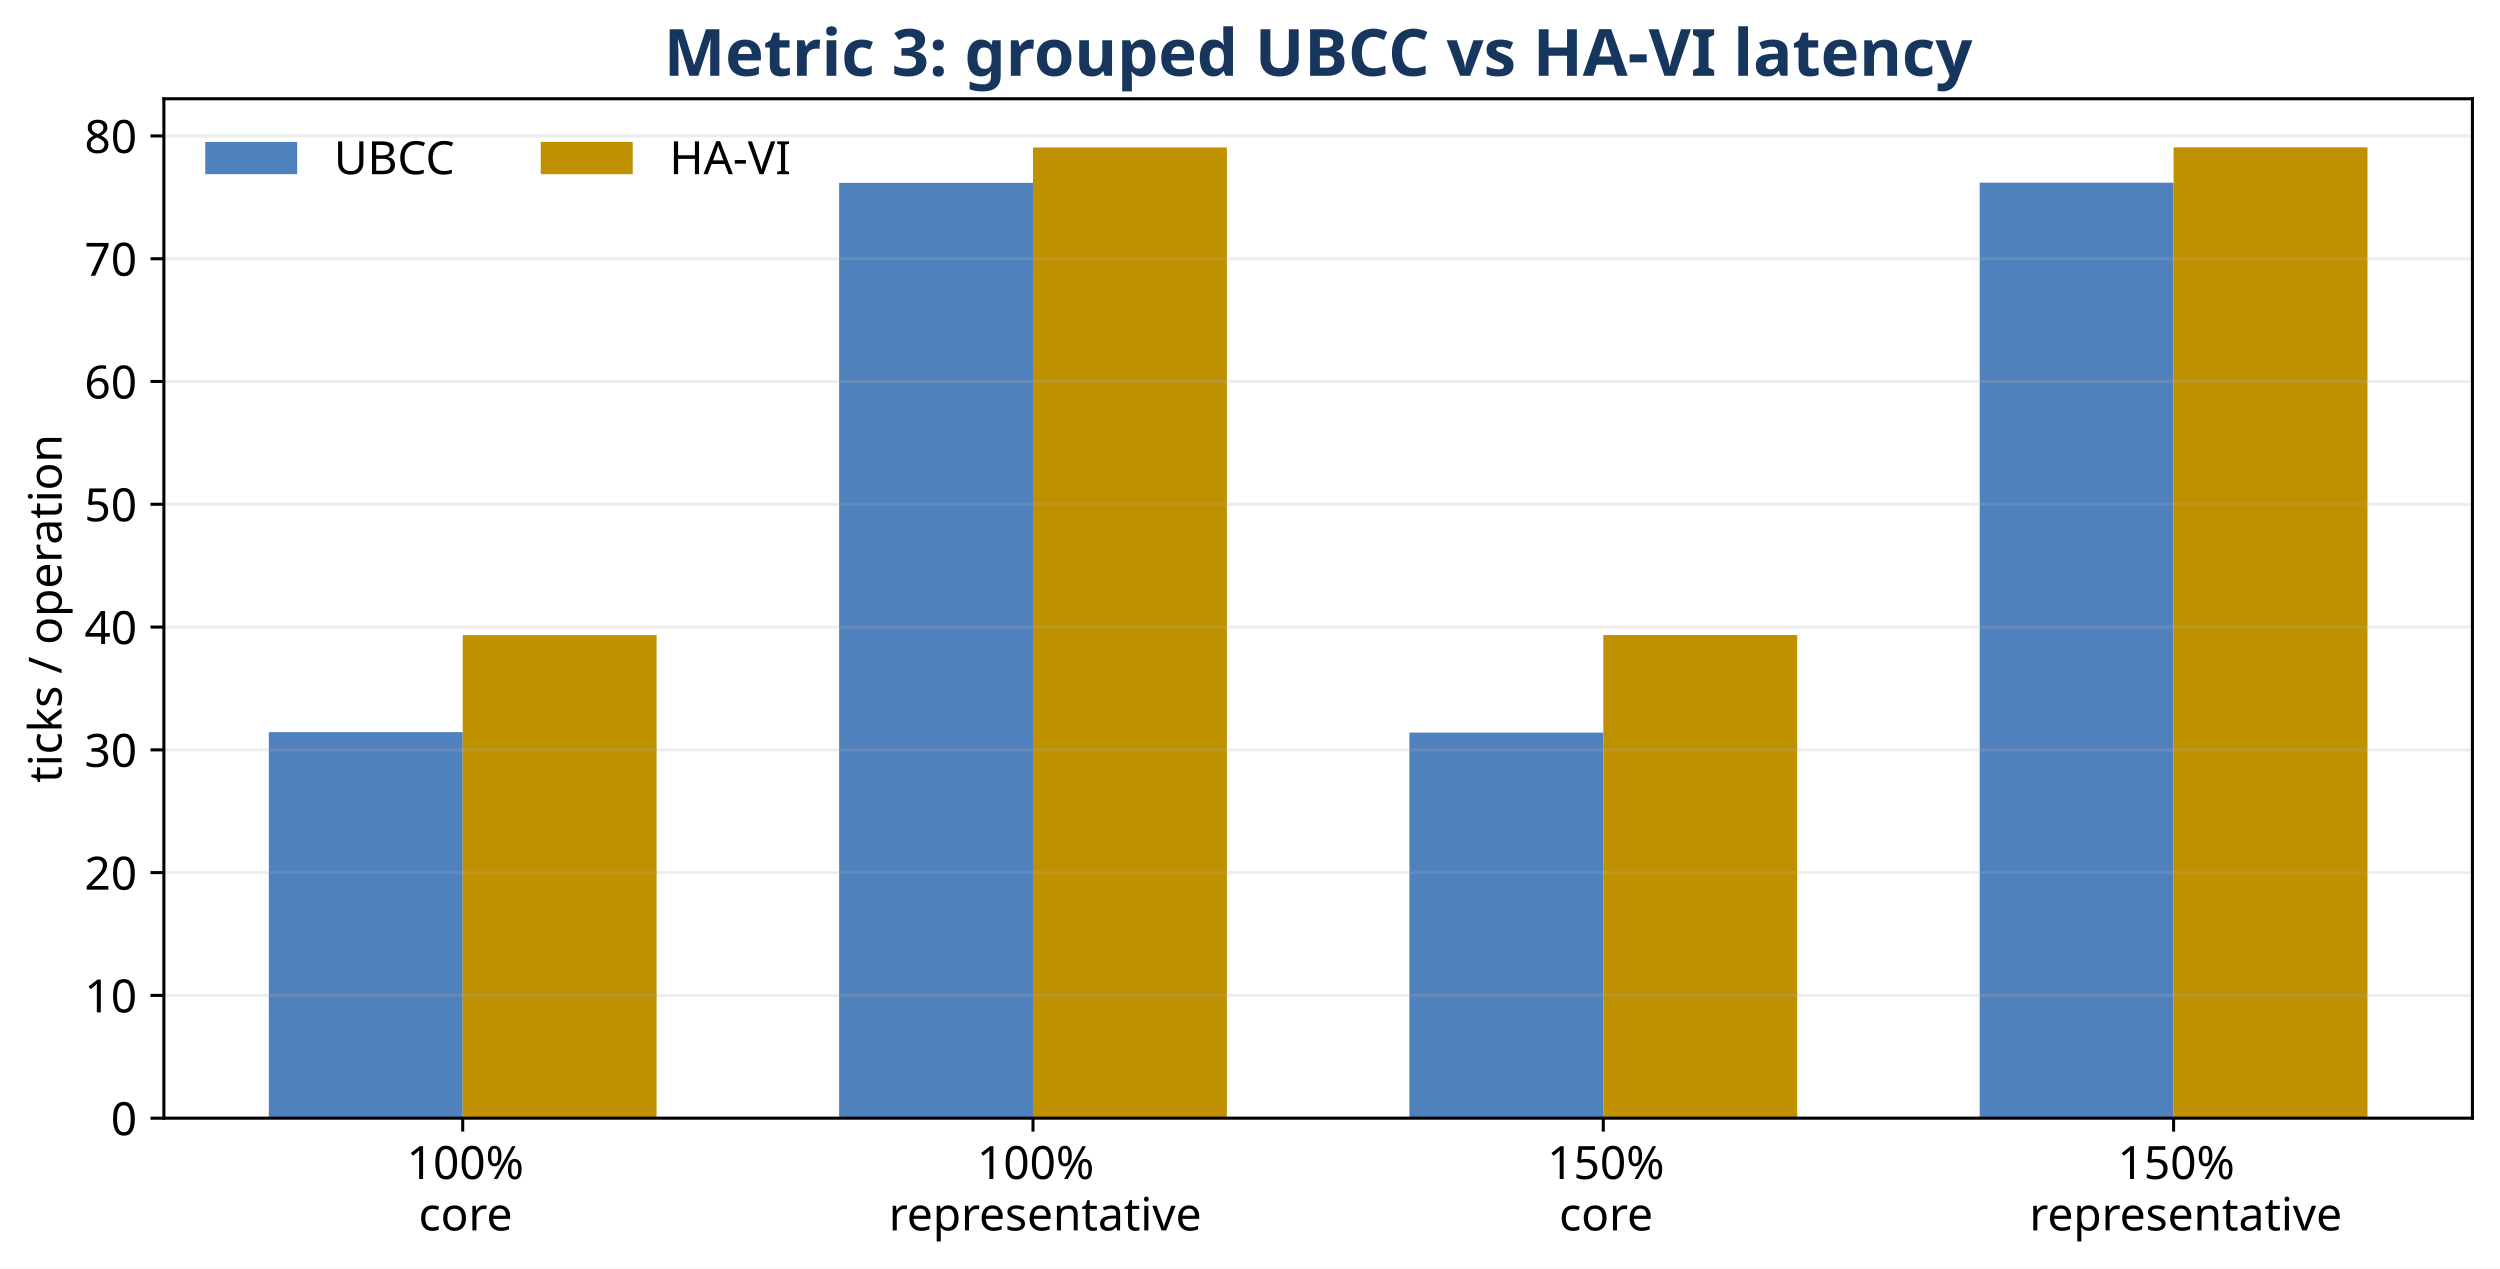
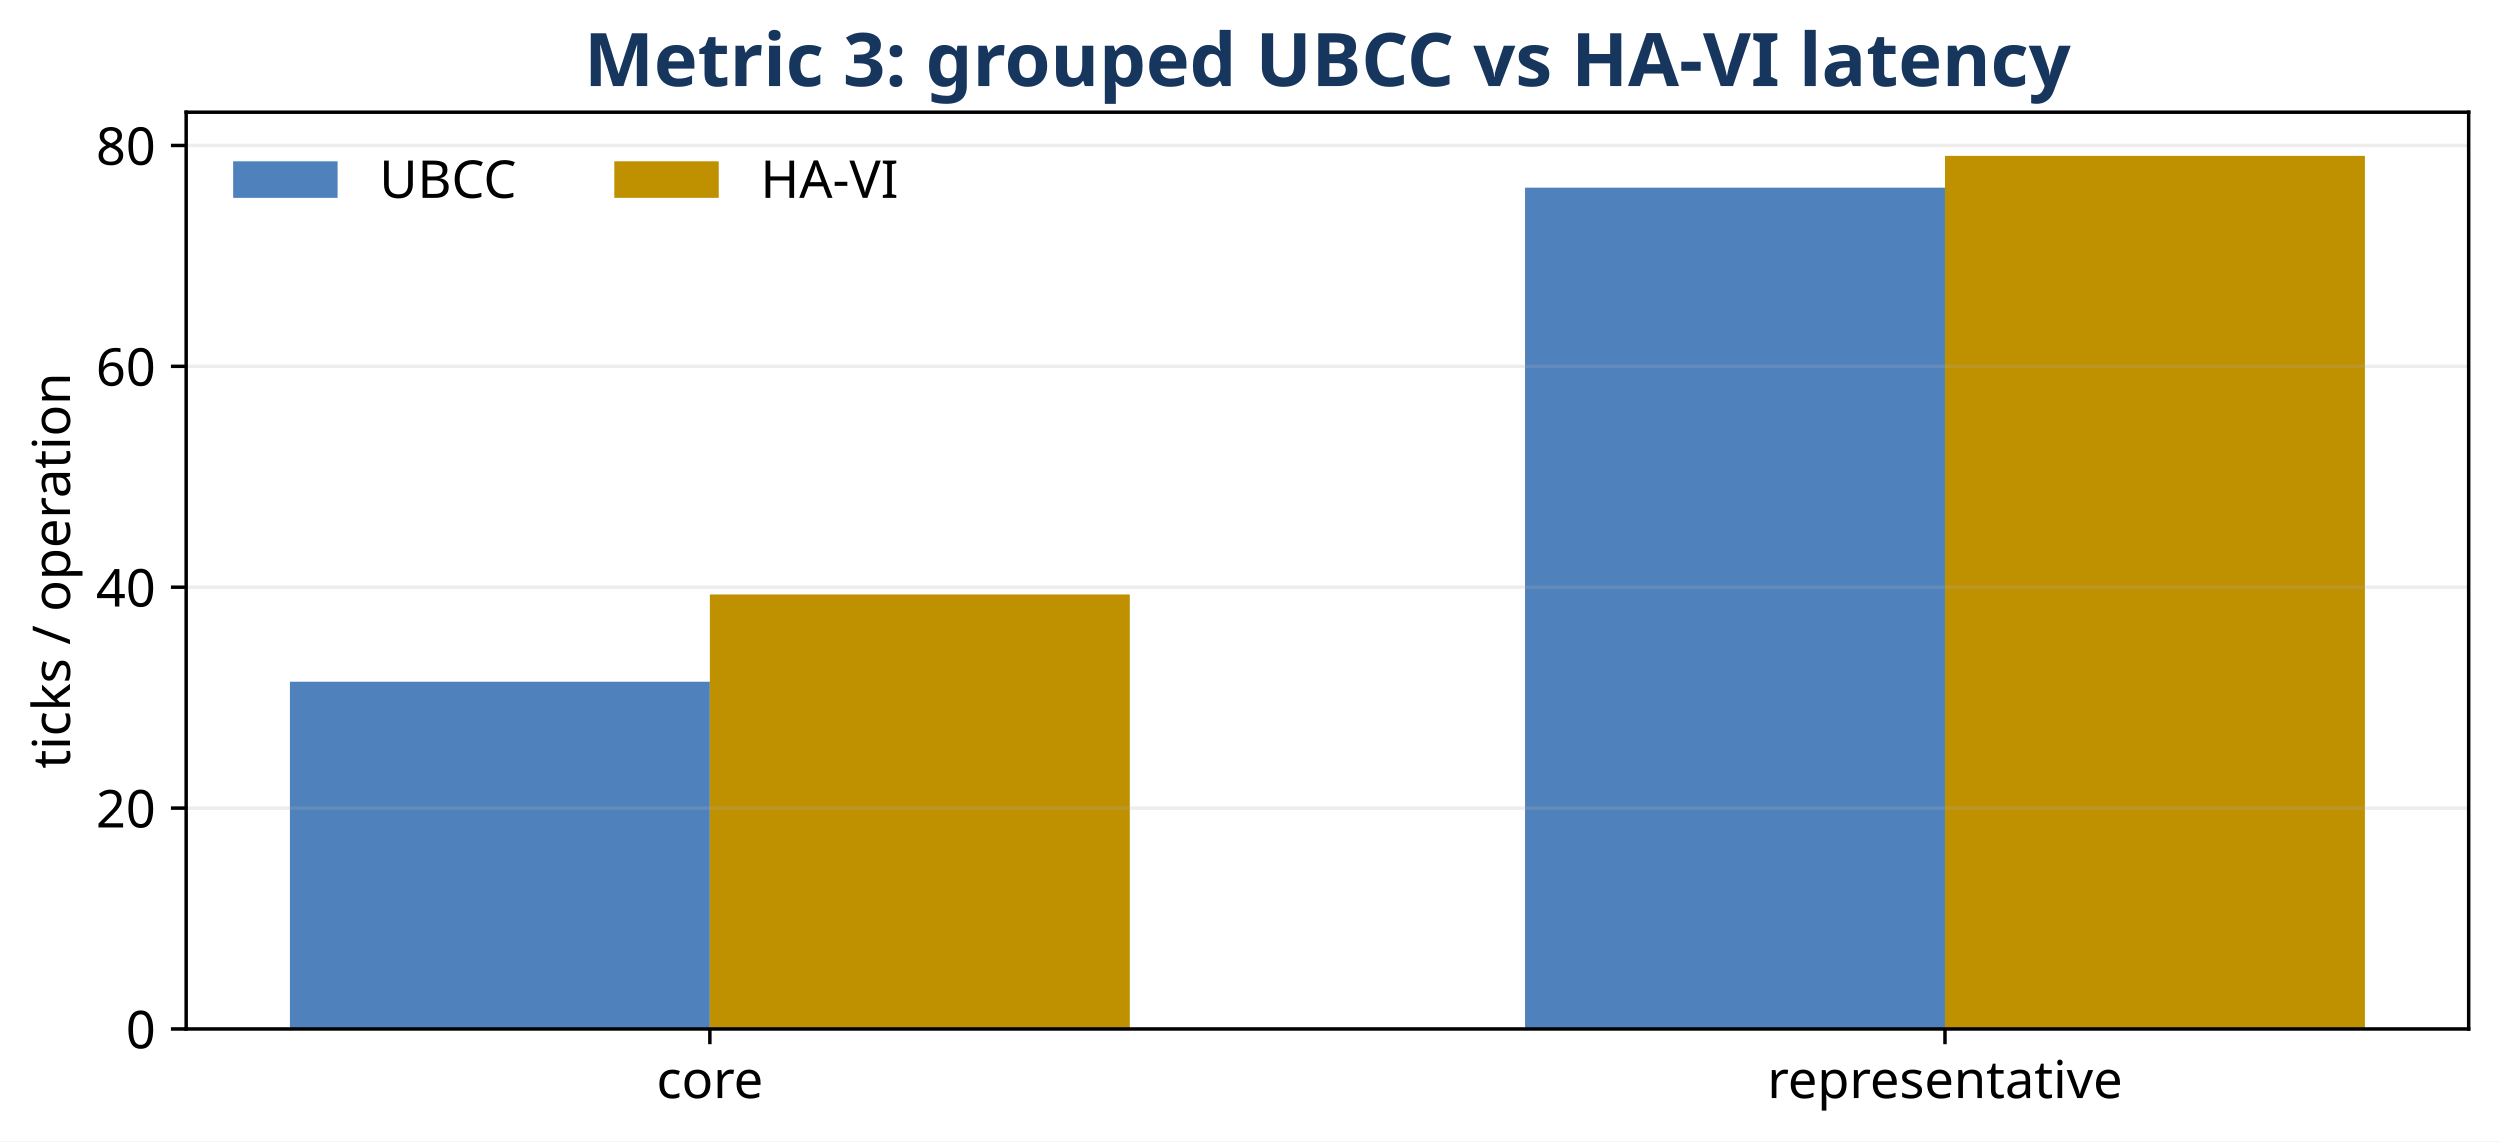
- <svg xmlns="http://www.w3.org/2000/svg" xmlns:xlink="http://www.w3.org/1999/xlink" width="652.621pt" height="331.162pt" viewBox="0 0 652.621 331.162" version="1.1">
+ <svg xmlns="http://www.w3.org/2000/svg" xmlns:xlink="http://www.w3.org/1999/xlink" width="574.501pt" height="262.301pt" viewBox="0 0 574.501 262.301" version="1.1">
  <defs>
    <style type="text/css">*{stroke-linejoin: round; stroke-linecap: butt}</style>
  </defs>
  <g id="figure_1">
    <g id="patch_1">
-       <path d="M 0 331.162 L 652.621 331.162 L 652.621 0 L 0 0 z " style="fill: #ffffff" />
+       <path d="M 0 262.301 L 574.501 262.301 L 574.501 0 L 0 0 z " style="fill: #ffffff" />
    </g>
    <g id="axes_1">
      <g id="patch_2">
-         <path d="M 42.781 291.897 L 645.421 291.897 L 645.421 25.785 L 42.781 25.785 z " style="fill: #ffffff" />
+         <path d="M 42.781 236.457 L 567.301 236.457 L 567.301 25.785 L 42.781 25.785 z " style="fill: #ffffff" />
      </g>
      <g id="patch_3">
-         <path d="M 70.174 291.897 L 120.791 291.897 L 120.791 191.129 L 70.174 191.129 z " clip-path="url(#pf4c033b609)" style="fill: #4f81bd" />
+         <path d="M 66.623 236.457 L 163.126 236.457 L 163.126 156.669 L 66.623 156.669 z " clip-path="url(#p93373f621c)" style="fill: #4f81bd" />
      </g>
      <g id="patch_4">
-         <path d="M 219.047 291.897 L 269.664 291.897 L 269.664 47.738 L 219.047 47.738 z " clip-path="url(#pf4c033b609)" style="fill: #4f81bd" />
+         <path d="M 350.454 236.457 L 446.957 236.457 L 446.957 43.132 L 350.454 43.132 z " clip-path="url(#p93373f621c)" style="fill: #4f81bd" />
      </g>
      <g id="patch_5">
-         <path d="M 367.921 291.897 L 418.538 291.897 L 418.538 191.236 L 367.921 191.236 z " clip-path="url(#pf4c033b609)" style="fill: #4f81bd" />
+         <path d="M 163.126 236.457 L 259.628 236.457 L 259.628 136.609 L 163.126 136.609 z " clip-path="url(#p93373f621c)" style="fill: #bf9000" />
      </g>
      <g id="patch_6">
-         <path d="M 516.795 291.897 L 567.412 291.897 L 567.412 47.683 L 516.795 47.683 z " clip-path="url(#pf4c033b609)" style="fill: #4f81bd" />
-       </g>
-       <g id="patch_7">
-         <path d="M 120.791 291.897 L 171.408 291.897 L 171.408 165.795 L 120.791 165.795 z " clip-path="url(#pf4c033b609)" style="fill: #bf9000" />
-       </g>
-       <g id="patch_8">
-         <path d="M 269.664 291.897 L 320.281 291.897 L 320.281 38.501 L 269.664 38.501 z " clip-path="url(#pf4c033b609)" style="fill: #bf9000" />
-       </g>
-       <g id="patch_9">
-         <path d="M 418.538 291.897 L 469.155 291.897 L 469.155 165.789 L 418.538 165.789 z " clip-path="url(#pf4c033b609)" style="fill: #bf9000" />
-       </g>
-       <g id="patch_10">
-         <path d="M 567.412 291.897 L 618.029 291.897 L 618.029 38.457 L 567.412 38.457 z " clip-path="url(#pf4c033b609)" style="fill: #bf9000" />
+         <path d="M 446.957 236.457 L 543.459 236.457 L 543.459 35.817 L 446.957 35.817 z " clip-path="url(#p93373f621c)" style="fill: #bf9000" />
      </g>
      <g id="matplotlib.axis_1">
        <g id="xtick_1">
          <g id="line2d_1">
            <defs>
              <path id="m8af672e390" d="M 0 0 L 0 3.5 " style="stroke: #000000; stroke-width: 0.8" />
            </defs>
            <g>
-               <use xlink:href="#m8af672e390" x="120.791" y="291.897" style="stroke: #000000; stroke-width: 0.8" />
+               <use xlink:href="#m8af672e390" x="163.126" y="236.457" style="stroke: #000000; stroke-width: 0.8" />
            </g>
          </g>
          <g id="text_1">
-             <text style="font: 12px 'Microsoft YaHei'" transform="translate(106.1772 307.7811)">100%</text>
-             <text style="font: 12px 'Microsoft YaHei'" transform="translate(109.2803 321.2016)">core</text>
+             <text style="font: 12px 'Microsoft YaHei'; text-anchor: middle" x="163.126" y="252.341" transform="rotate(-0 163.1257 252.3411)">core</text>
          </g>
        </g>
        <g id="xtick_2">
          <g id="line2d_2">
            <g>
-               <use xlink:href="#m8af672e390" x="269.664" y="291.897" style="stroke: #000000; stroke-width: 0.8" />
+               <use xlink:href="#m8af672e390" x="446.957" y="236.457" style="stroke: #000000; stroke-width: 0.8" />
            </g>
          </g>
          <g id="text_2">
-             <text style="font: 12px 'Microsoft YaHei'" transform="translate(255.0507 307.7811)">100%</text>
-             <text style="font: 12px 'Microsoft YaHei'" transform="translate(232.0248 321.2016)">representative</text>
-           </g>
-         </g>
-         <g id="xtick_3">
-           <g id="line2d_3">
-             <g>
-               <use xlink:href="#m8af672e390" x="418.538" y="291.897" style="stroke: #000000; stroke-width: 0.8" />
-             </g>
-           </g>
-           <g id="text_3">
-             <text style="font: 12px 'Microsoft YaHei'" transform="translate(403.9243 307.7811)">150%</text>
-             <text style="font: 12px 'Microsoft YaHei'" transform="translate(407.0274 321.2016)">core</text>
-           </g>
-         </g>
-         <g id="xtick_4">
-           <g id="line2d_4">
-             <g>
-               <use xlink:href="#m8af672e390" x="567.412" y="291.897" style="stroke: #000000; stroke-width: 0.8" />
-             </g>
-           </g>
-           <g id="text_4">
-             <text style="font: 12px 'Microsoft YaHei'" transform="translate(552.7978 307.7811)">150%</text>
-             <text style="font: 12px 'Microsoft YaHei'" transform="translate(529.7718 321.2016)">representative</text>
+             <text style="font: 12px 'Microsoft YaHei'; text-anchor: middle" x="446.957" y="252.341" transform="rotate(-0 446.9568 252.3411)">representative</text>
          </g>
        </g>
      </g>
      <g id="matplotlib.axis_2">
        <g id="ytick_1">
-           <g id="line2d_5">
-             <path d="M 42.781 291.897 L 645.421 291.897 " clip-path="url(#pf4c033b609)" style="fill: none; stroke: #b0b0b0; stroke-opacity: 0.22; stroke-width: 0.8; stroke-linecap: square" />
+           <g id="line2d_3">
+             <path d="M 42.781 236.457 L 567.301 236.457 " clip-path="url(#p93373f621c)" style="fill: none; stroke: #b0b0b0; stroke-opacity: 0.22; stroke-width: 0.8; stroke-linecap: square" />
          </g>
-           <g id="line2d_6">
+           <g id="line2d_4">
            <defs>
              <path id="mcc2cfc7c0e" d="M 0 0 L -3.5 0 " style="stroke: #000000; stroke-width: 0.8" />
            </defs>
            <g>
-               <use xlink:href="#mcc2cfc7c0e" x="42.781" y="291.897" style="stroke: #000000; stroke-width: 0.8" />
+               <use xlink:href="#mcc2cfc7c0e" x="42.781" y="236.457" style="stroke: #000000; stroke-width: 0.8" />
+             </g>
+           </g>
+           <g id="text_3">
+             <text style="font: 12px 'Microsoft YaHei'; text-anchor: end" x="35.781" y="240.899" transform="rotate(-0 35.78125 240.8992)">0</text>
+           </g>
+         </g>
+         <g id="ytick_2">
+           <g id="line2d_5">
+             <path d="M 42.781 185.701 L 567.301 185.701 " clip-path="url(#p93373f621c)" style="fill: none; stroke: #b0b0b0; stroke-opacity: 0.22; stroke-width: 0.8; stroke-linecap: square" />
+           </g>
+           <g id="line2d_6">
+             <g>
+               <use xlink:href="#mcc2cfc7c0e" x="42.781" y="185.701" style="stroke: #000000; stroke-width: 0.8" />
+             </g>
+           </g>
+           <g id="text_4">
+             <text style="font: 12px 'Microsoft YaHei'; text-anchor: end" x="35.781" y="190.143" transform="rotate(-0 35.78125 190.1425)">20</text>
+           </g>
+         </g>
+         <g id="ytick_3">
+           <g id="line2d_7">
+             <path d="M 42.781 134.944 L 567.301 134.944 " clip-path="url(#p93373f621c)" style="fill: none; stroke: #b0b0b0; stroke-opacity: 0.22; stroke-width: 0.8; stroke-linecap: square" />
+           </g>
+           <g id="line2d_8">
+             <g>
+               <use xlink:href="#mcc2cfc7c0e" x="42.781" y="134.944" style="stroke: #000000; stroke-width: 0.8" />
            </g>
          </g>
          <g id="text_5">
-             <text style="font: 12px 'Microsoft YaHei'; text-anchor: end" x="35.781" y="296.339" transform="rotate(-0 35.78125 296.3392)">0</text>
+             <text style="font: 12px 'Microsoft YaHei'; text-anchor: end" x="35.781" y="139.386" transform="rotate(-0 35.78125 139.3859)">40</text>
          </g>
        </g>
-         <g id="ytick_2">
-           <g id="line2d_7">
-             <path d="M 42.781 259.846 L 645.421 259.846 " clip-path="url(#pf4c033b609)" style="fill: none; stroke: #b0b0b0; stroke-opacity: 0.22; stroke-width: 0.8; stroke-linecap: square" />
+         <g id="ytick_4">
+           <g id="line2d_9">
+             <path d="M 42.781 84.187 L 567.301 84.187 " clip-path="url(#p93373f621c)" style="fill: none; stroke: #b0b0b0; stroke-opacity: 0.22; stroke-width: 0.8; stroke-linecap: square" />
          </g>
-           <g id="line2d_8">
+           <g id="line2d_10">
            <g>
-               <use xlink:href="#mcc2cfc7c0e" x="42.781" y="259.846" style="stroke: #000000; stroke-width: 0.8" />
+               <use xlink:href="#mcc2cfc7c0e" x="42.781" y="84.187" style="stroke: #000000; stroke-width: 0.8" />
            </g>
          </g>
          <g id="text_6">
-             <text style="font: 12px 'Microsoft YaHei'; text-anchor: end" x="35.781" y="264.288" transform="rotate(-0 35.78125 264.2878)">10</text>
+             <text style="font: 12px 'Microsoft YaHei'; text-anchor: end" x="35.781" y="88.629" transform="rotate(-0 35.78125 88.62922)">60</text>
          </g>
        </g>
-         <g id="ytick_3">
-           <g id="line2d_9">
-             <path d="M 42.781 227.795 L 645.421 227.795 " clip-path="url(#pf4c033b609)" style="fill: none; stroke: #b0b0b0; stroke-opacity: 0.22; stroke-width: 0.8; stroke-linecap: square" />
+         <g id="ytick_5">
+           <g id="line2d_11">
+             <path d="M 42.781 33.431 L 567.301 33.431 " clip-path="url(#p93373f621c)" style="fill: none; stroke: #b0b0b0; stroke-opacity: 0.22; stroke-width: 0.8; stroke-linecap: square" />
          </g>
-           <g id="line2d_10">
+           <g id="line2d_12">
            <g>
-               <use xlink:href="#mcc2cfc7c0e" x="42.781" y="227.795" style="stroke: #000000; stroke-width: 0.8" />
+               <use xlink:href="#mcc2cfc7c0e" x="42.781" y="33.431" style="stroke: #000000; stroke-width: 0.8" />
            </g>
          </g>
          <g id="text_7">
-             <text style="font: 12px 'Microsoft YaHei'; text-anchor: end" x="35.781" y="232.237" transform="rotate(-0 35.78125 232.2365)">20</text>
+             <text style="font: 12px 'Microsoft YaHei'; text-anchor: end" x="35.781" y="37.873" transform="rotate(-0 35.78125 37.87257)">80</text>
          </g>
        </g>
-         <g id="ytick_4">
-           <g id="line2d_11">
-             <path d="M 42.781 195.743 L 645.421 195.743 " clip-path="url(#pf4c033b609)" style="fill: none; stroke: #b0b0b0; stroke-opacity: 0.22; stroke-width: 0.8; stroke-linecap: square" />
-           </g>
-           <g id="line2d_12">
-             <g>
-               <use xlink:href="#mcc2cfc7c0e" x="42.781" y="195.743" style="stroke: #000000; stroke-width: 0.8" />
-             </g>
-           </g>
-           <g id="text_8">
-             <text style="font: 12px 'Microsoft YaHei'; text-anchor: end" x="35.781" y="200.185" transform="rotate(-0 35.78125 200.1852)">30</text>
-           </g>
-         </g>
-         <g id="ytick_5">
-           <g id="line2d_13">
-             <path d="M 42.781 163.692 L 645.421 163.692 " clip-path="url(#pf4c033b609)" style="fill: none; stroke: #b0b0b0; stroke-opacity: 0.22; stroke-width: 0.8; stroke-linecap: square" />
-           </g>
-           <g id="line2d_14">
-             <g>
-               <use xlink:href="#mcc2cfc7c0e" x="42.781" y="163.692" style="stroke: #000000; stroke-width: 0.8" />
-             </g>
-           </g>
-           <g id="text_9">
-             <text style="font: 12px 'Microsoft YaHei'; text-anchor: end" x="35.781" y="168.134" transform="rotate(-0 35.78125 168.1338)">40</text>
-           </g>
-         </g>
-         <g id="ytick_6">
-           <g id="line2d_15">
-             <path d="M 42.781 131.641 L 645.421 131.641 " clip-path="url(#pf4c033b609)" style="fill: none; stroke: #b0b0b0; stroke-opacity: 0.22; stroke-width: 0.8; stroke-linecap: square" />
-           </g>
-           <g id="line2d_16">
-             <g>
-               <use xlink:href="#mcc2cfc7c0e" x="42.781" y="131.641" style="stroke: #000000; stroke-width: 0.8" />
-             </g>
-           </g>
-           <g id="text_10">
-             <text style="font: 12px 'Microsoft YaHei'; text-anchor: end" x="35.781" y="136.082" transform="rotate(-0 35.78125 136.0825)">50</text>
-           </g>
-         </g>
-         <g id="ytick_7">
-           <g id="line2d_17">
-             <path d="M 42.781 99.589 L 645.421 99.589 " clip-path="url(#pf4c033b609)" style="fill: none; stroke: #b0b0b0; stroke-opacity: 0.22; stroke-width: 0.8; stroke-linecap: square" />
-           </g>
-           <g id="line2d_18">
-             <g>
-               <use xlink:href="#mcc2cfc7c0e" x="42.781" y="99.589" style="stroke: #000000; stroke-width: 0.8" />
-             </g>
-           </g>
-           <g id="text_11">
-             <text style="font: 12px 'Microsoft YaHei'; text-anchor: end" x="35.781" y="104.031" transform="rotate(-0 35.78125 104.0311)">60</text>
-           </g>
-         </g>
-         <g id="ytick_8">
-           <g id="line2d_19">
-             <path d="M 42.781 67.538 L 645.421 67.538 " clip-path="url(#pf4c033b609)" style="fill: none; stroke: #b0b0b0; stroke-opacity: 0.22; stroke-width: 0.8; stroke-linecap: square" />
-           </g>
-           <g id="line2d_20">
-             <g>
-               <use xlink:href="#mcc2cfc7c0e" x="42.781" y="67.538" style="stroke: #000000; stroke-width: 0.8" />
-             </g>
-           </g>
-           <g id="text_12">
-             <text style="font: 12px 'Microsoft YaHei'; text-anchor: end" x="35.781" y="71.98" transform="rotate(-0 35.78125 71.97981)">70</text>
-           </g>
-         </g>
-         <g id="ytick_9">
-           <g id="line2d_21">
-             <path d="M 42.781 35.487 L 645.421 35.487 " clip-path="url(#pf4c033b609)" style="fill: none; stroke: #b0b0b0; stroke-opacity: 0.22; stroke-width: 0.8; stroke-linecap: square" />
-           </g>
-           <g id="line2d_22">
-             <g>
-               <use xlink:href="#mcc2cfc7c0e" x="42.781" y="35.487" style="stroke: #000000; stroke-width: 0.8" />
-             </g>
-           </g>
-           <g id="text_13">
-             <text style="font: 12px 'Microsoft YaHei'; text-anchor: end" x="35.781" y="39.928" transform="rotate(-0 35.78125 39.92847)">80</text>
-           </g>
-         </g>
-         <g id="text_14">
-           <text style="font: 12px 'Microsoft YaHei'; text-anchor: middle" x="16.084" y="158.841" transform="rotate(-90 16.08375 158.8413)">ticks / operation</text>
+         <g id="text_8">
+           <text style="font: 12px 'Microsoft YaHei'; text-anchor: middle" x="16.084" y="131.121" transform="rotate(-90 16.08375 131.1213)">ticks / operation</text>
        </g>
      </g>
-       <g id="patch_11">
-         <path d="M 42.781 291.897 L 42.781 25.785 " style="fill: none; stroke: #000000; stroke-width: 0.8; stroke-linejoin: miter; stroke-linecap: square" />
+       <g id="patch_7">
+         <path d="M 42.781 236.457 L 42.781 25.785 " style="fill: none; stroke: #000000; stroke-width: 0.8; stroke-linejoin: miter; stroke-linecap: square" />
      </g>
-       <g id="patch_12">
-         <path d="M 645.421 291.897 L 645.421 25.785 " style="fill: none; stroke: #000000; stroke-width: 0.8; stroke-linejoin: miter; stroke-linecap: square" />
+       <g id="patch_8">
+         <path d="M 567.301 236.457 L 567.301 25.785 " style="fill: none; stroke: #000000; stroke-width: 0.8; stroke-linejoin: miter; stroke-linecap: square" />
      </g>
-       <g id="patch_13">
-         <path d="M 42.781 291.897 L 645.421 291.897 " style="fill: none; stroke: #000000; stroke-width: 0.8; stroke-linejoin: miter; stroke-linecap: square" />
+       <g id="patch_9">
+         <path d="M 42.781 236.457 L 567.301 236.457 " style="fill: none; stroke: #000000; stroke-width: 0.8; stroke-linejoin: miter; stroke-linecap: square" />
      </g>
-       <g id="patch_14">
-         <path d="M 42.781 25.785 L 645.421 25.785 " style="fill: none; stroke: #000000; stroke-width: 0.8; stroke-linejoin: miter; stroke-linecap: square" />
+       <g id="patch_10">
+         <path d="M 42.781 25.785 L 567.301 25.785 " style="fill: none; stroke: #000000; stroke-width: 0.8; stroke-linejoin: miter; stroke-linecap: square" />
      </g>
-       <g id="text_15">
-         <text style="fill: #17365d; font: 700 17px 'Microsoft YaHei'; text-anchor: middle" x="344.101" y="19.785" transform="rotate(-0 344.1012 19.78531)">Metric 3: grouped UBCC vs HA-VI latency</text>
+       <g id="text_9">
+         <text style="fill: #17365d; font: 700 17px 'Microsoft YaHei'; text-anchor: middle" x="305.041" y="19.785" transform="rotate(-0 305.0412 19.78531)">Metric 3: grouped UBCC vs HA-VI latency</text>
      </g>
      <g id="legend_1">
-         <g id="patch_15">
+         <g id="patch_11">
          <path d="M 53.581 45.469 L 77.581 45.469 L 77.581 37.069 L 53.581 37.069 z " style="fill: #4f81bd" />
        </g>
-         <g id="text_16">
+         <g id="text_10">
          <text style="font: 12px 'Microsoft YaHei'; text-anchor: start" x="87.181" y="45.469" transform="rotate(-0 87.18125 45.46906)">UBCC</text>
        </g>
-         <g id="patch_16">
+         <g id="patch_12">
          <path d="M 141.166 45.469 L 165.166 45.469 L 165.166 37.069 L 141.166 37.069 z " style="fill: #bf9000" />
        </g>
-         <g id="text_17">
+         <g id="text_11">
          <text style="font: 12px 'Microsoft YaHei'; text-anchor: start" x="174.766" y="45.469" transform="rotate(-0 174.7663 45.46906)">HA-VI</text>
        </g>
      </g>
    </g>
  </g>
  <defs>
-     <clipPath id="pf4c033b609">
-       <rect x="42.781" y="25.785" width="602.64" height="266.112" />
+     <clipPath id="p93373f621c">
+       <rect x="42.781" y="25.785" width="524.52" height="210.672" />
    </clipPath>
  </defs>
</svg>
